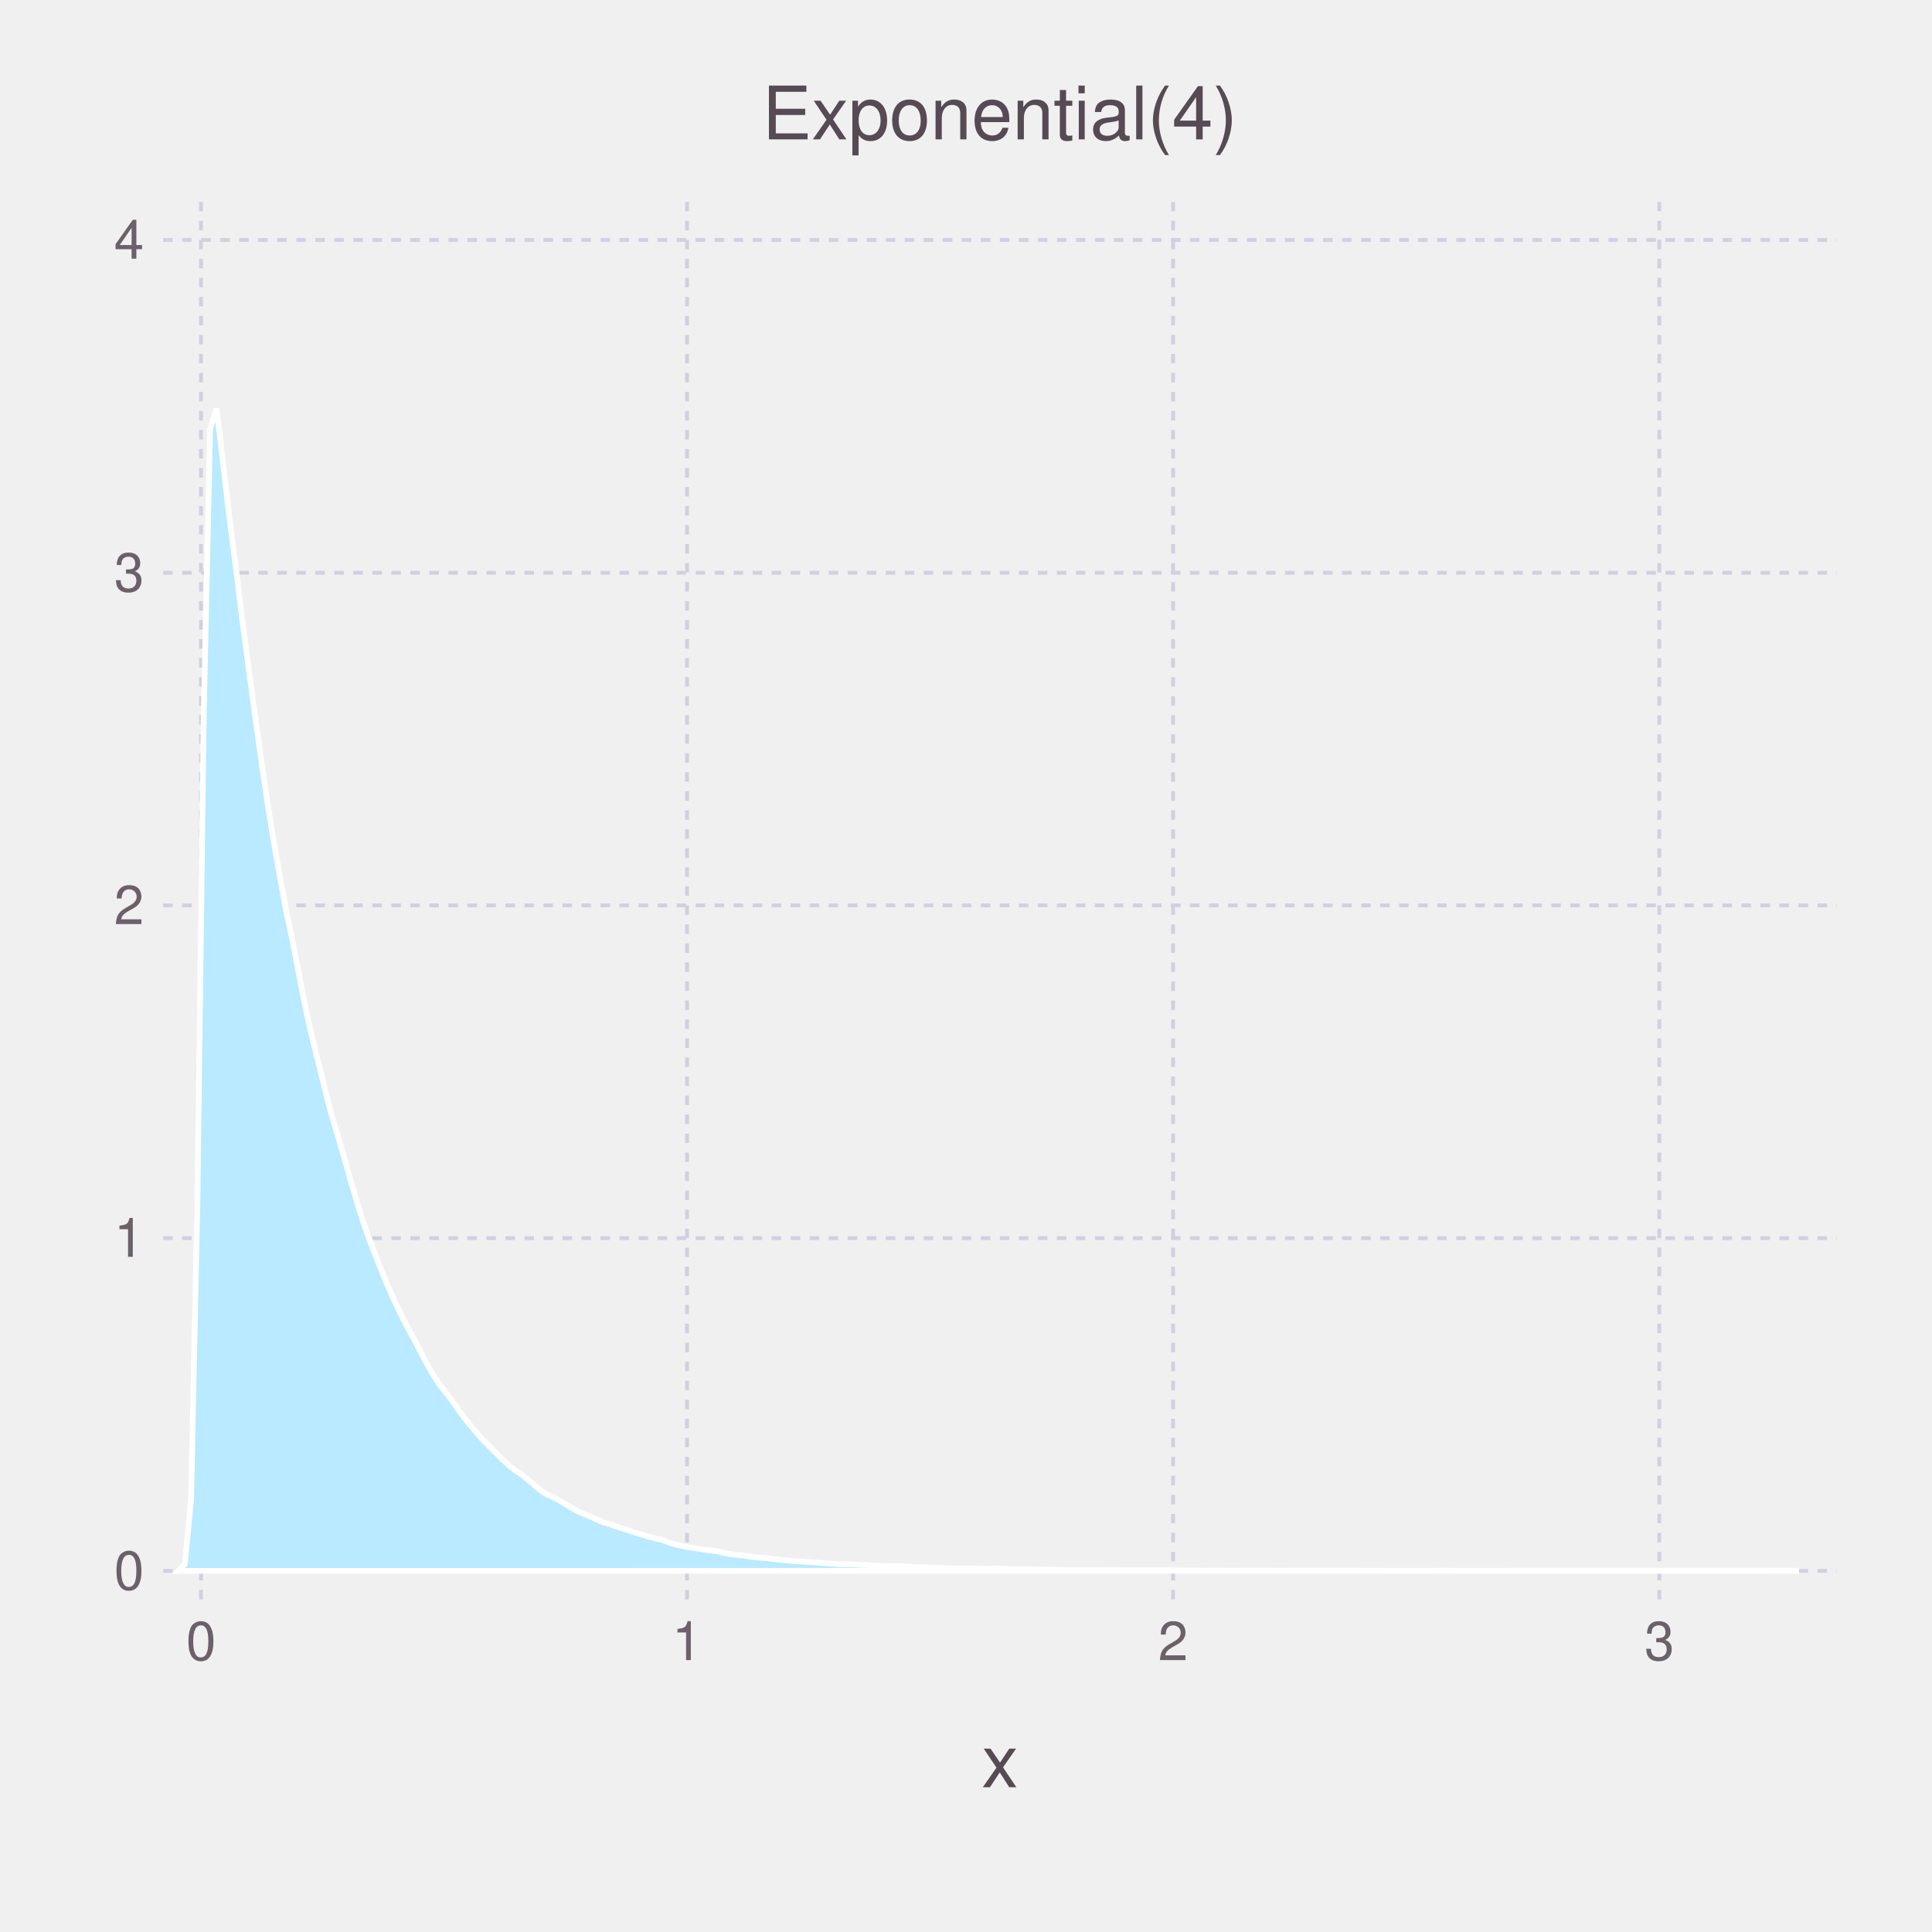
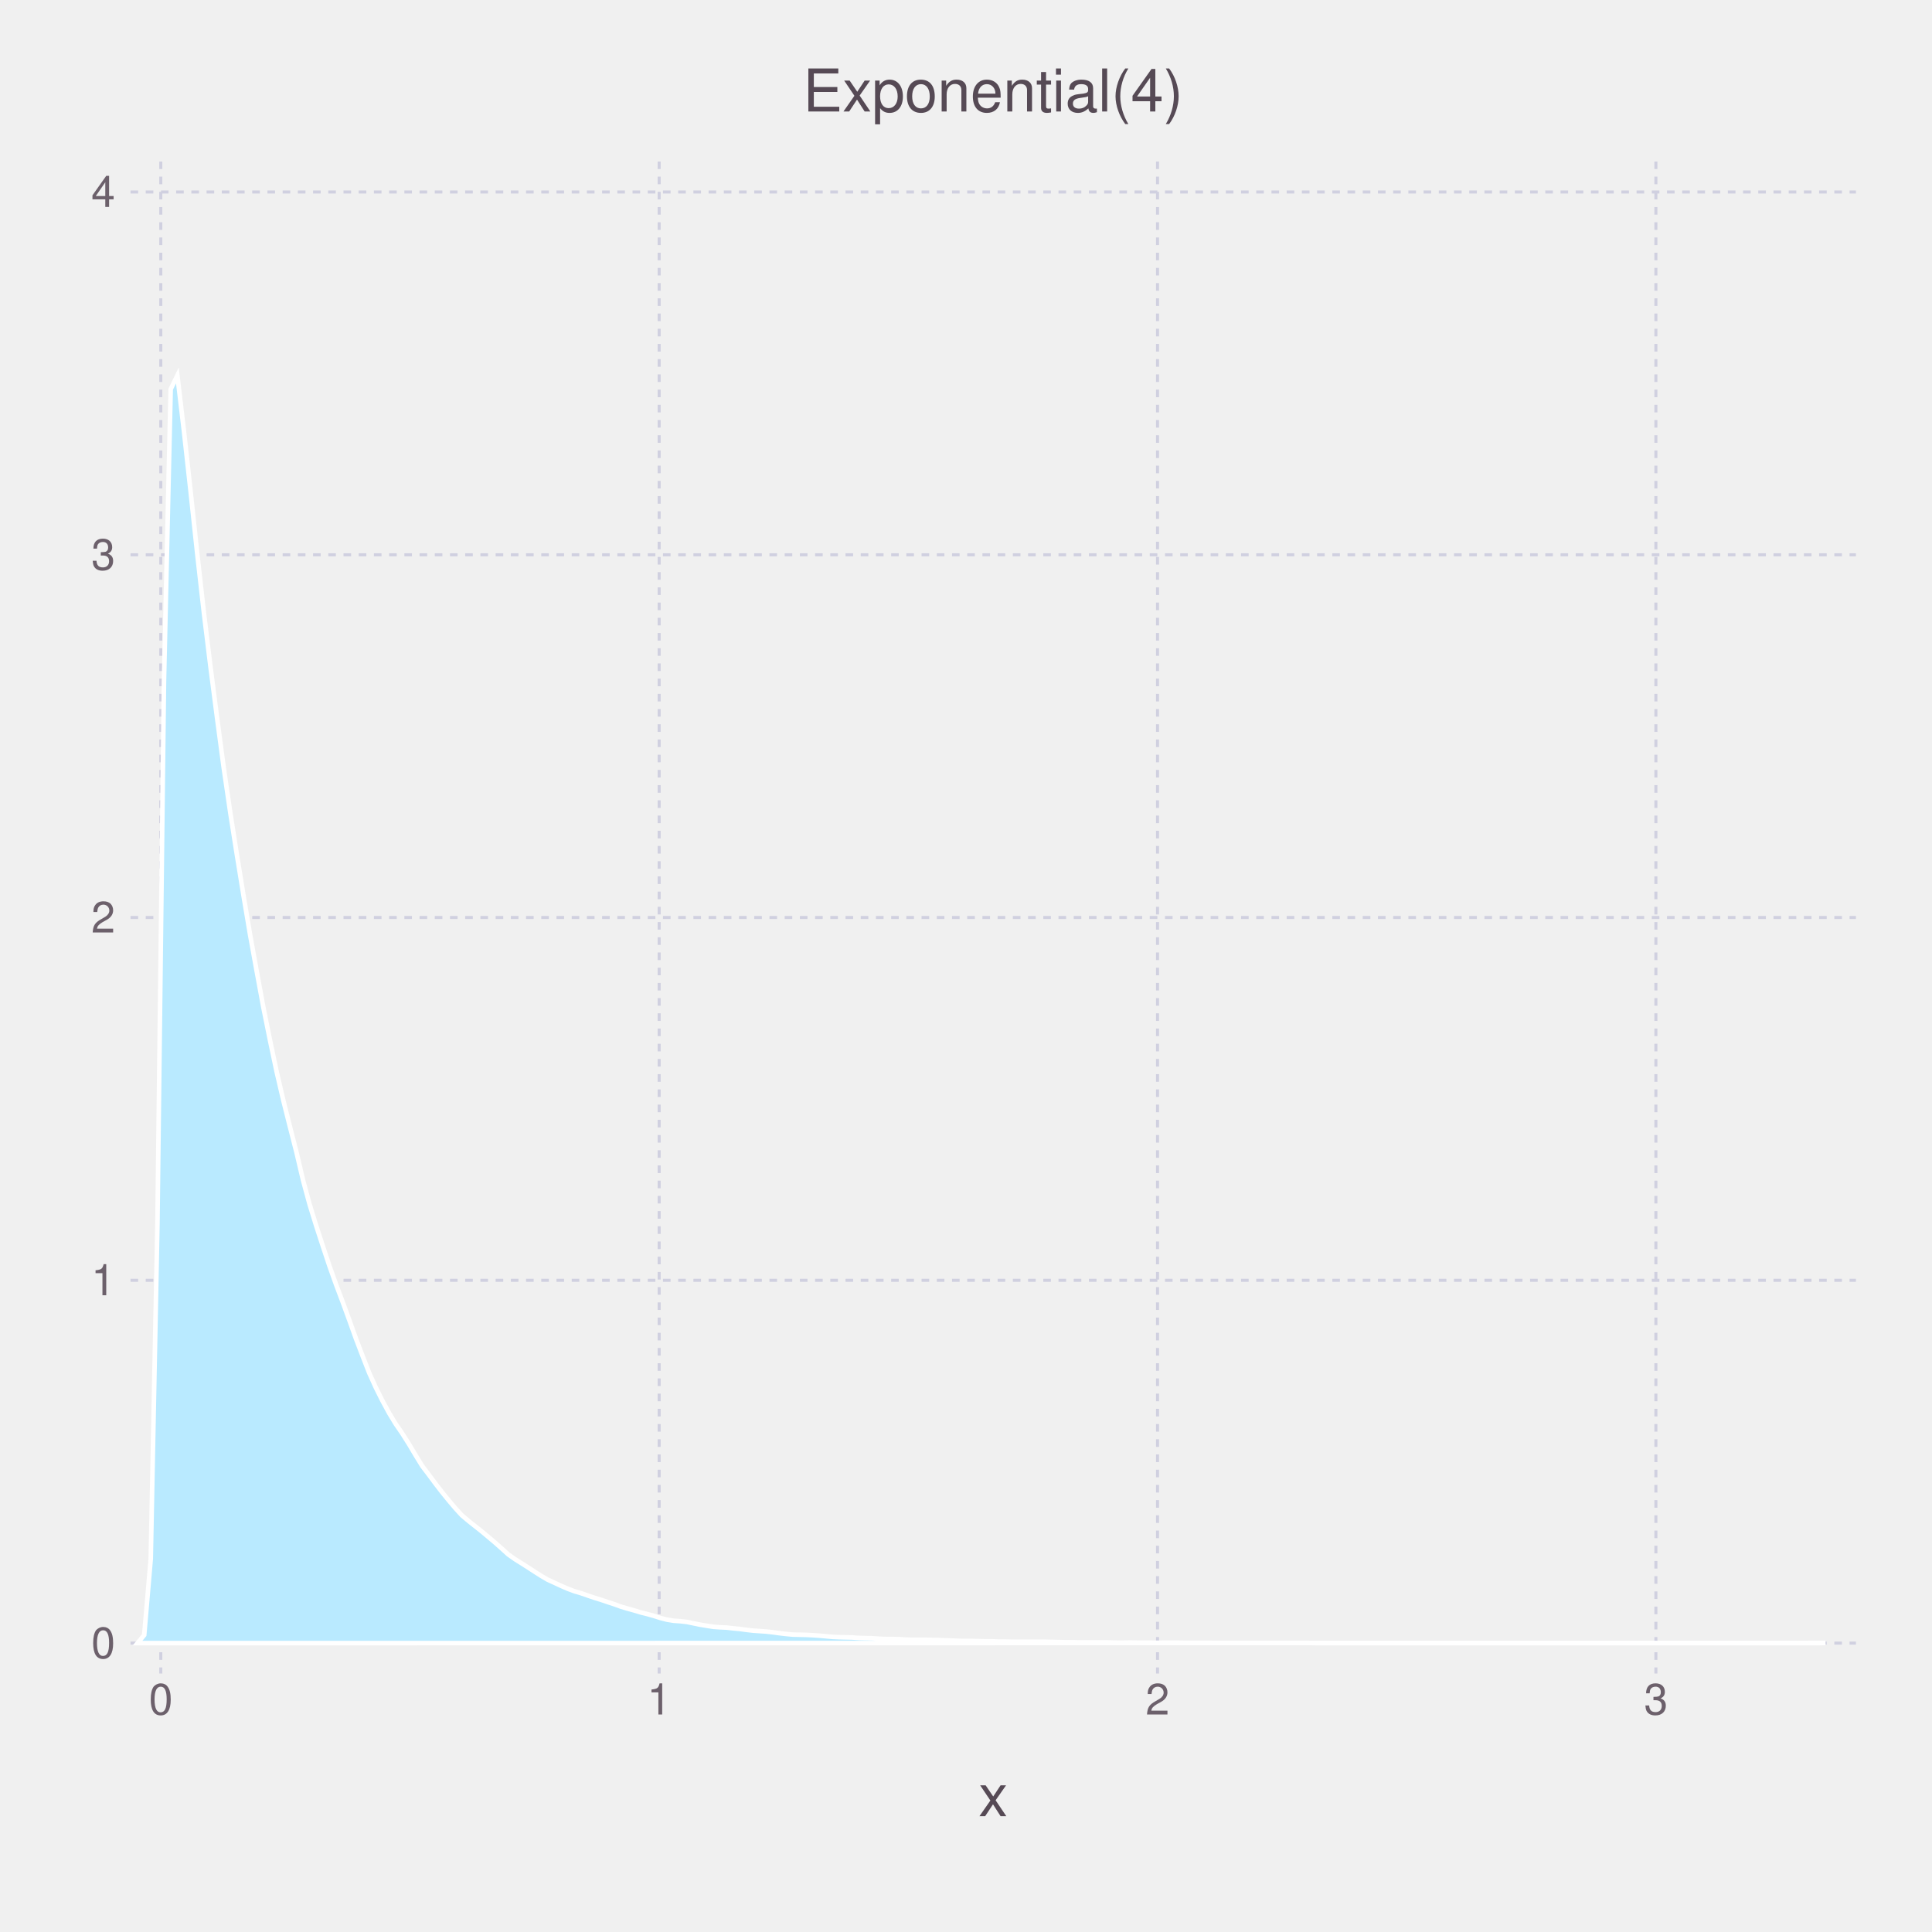
- <svg xmlns="http://www.w3.org/2000/svg" version="1.2" width="101.6mm" height="101.6mm" viewBox="0 0 101.6 101.6" stroke="none" fill="#000000" stroke-width="0.3" font-size="3.88">
+ <svg xmlns="http://www.w3.org/2000/svg" version="1.2" width="127mm" height="127mm" viewBox="0 0 127 127" stroke="none" fill="#000000" stroke-width="0.3" font-size="3.88">
  <defs>
    <marker id="arrow" markerWidth="15" markerHeight="7" refX="5" refY="3.5" orient="auto" markerUnits="strokeWidth">
      <path d="M0,0 L15,3.5 L0,7 z" stroke="context-stroke" fill="context-stroke" />
    </marker>
  </defs>
-   <g class="plotroot xscalable yscalable" id="img-f7851904-1">
-     <g font-size="3.88" font-family="'PT Sans','Helvetica Neue','Helvetica',sans-serif" fill="#564A55" stroke="#000000" stroke-opacity="0.000" id="img-f7851904-2">
-       <g transform="translate(52.59,91.66)">
+   <g class="plotroot xscalable yscalable" id="img-67f991af-1">
+     <g font-size="3.88" font-family="'PT Sans','Helvetica Neue','Helvetica',sans-serif" fill="#564A55" stroke="#000000" stroke-opacity="0.000" id="img-67f991af-2">
+       <g transform="translate(65.29,117.06)">
        <g class="primitive">
          <text text-anchor="middle" dy="0.6em">x</text>
        </g>
      </g>
    </g>
-     <g class="guide xlabels" font-size="2.82" font-family="'PT Sans Caption','Helvetica Neue','Helvetica',sans-serif" fill="#6C606B" id="img-f7851904-3">
-       <g transform="translate(10.57,85.61)">
+     <g class="guide xlabels" font-size="2.82" font-family="'PT Sans Caption','Helvetica Neue','Helvetica',sans-serif" fill="#6C606B" id="img-67f991af-3">
+       <g transform="translate(10.57,111.01)">
        <g class="primitive">
          <text text-anchor="middle" dy="0.6em">0</text>
        </g>
      </g>
-       <g transform="translate(36.13,85.61)">
+       <g transform="translate(43.33,111.01)">
        <g class="primitive">
          <text text-anchor="middle" dy="0.6em">1</text>
        </g>
      </g>
-       <g transform="translate(61.69,85.61)">
+       <g transform="translate(76.09,111.01)">
        <g class="primitive">
          <text text-anchor="middle" dy="0.6em">2</text>
        </g>
      </g>
-       <g transform="translate(87.26,85.61)">
+       <g transform="translate(108.85,111.01)">
        <g class="primitive">
          <text text-anchor="middle" dy="0.6em">3</text>
        </g>
      </g>
    </g>
-     <g clip-path="url(#img-f7851904-4)">
-       <g id="img-f7851904-5">
-         <g pointer-events="visible" stroke-width="0.3" fill="#000000" fill-opacity="0.000" stroke="#000000" stroke-opacity="0.000" class="guide background" id="img-f7851904-6">
-           <g transform="translate(52.59,47.61)" id="img-f7851904-7">
-             <path d="M-44.01,-37 L44.01,-37 44.01,37 -44.01,37  z" class="primitive" />
+     <g clip-path="url(#img-67f991af-4)">
+       <g id="img-67f991af-5">
+         <g pointer-events="visible" stroke-width="0.3" fill="#000000" fill-opacity="0.000" stroke="#000000" stroke-opacity="0.000" class="guide background" id="img-67f991af-6">
+           <g transform="translate(65.29,60.31)" id="img-67f991af-7">
+             <path d="M-56.71,-49.7 L56.71,-49.7 56.71,49.7 -56.71,49.7  z" class="primitive" />
          </g>
        </g>
-         <g class="guide ygridlines xfixed" stroke-dasharray="0.5,0.5" stroke-width="0.2" stroke="#D0D0E0" id="img-f7851904-8">
-           <g transform="translate(52.59,82.61)" id="img-f7851904-9">
-             <path fill="none" d="M-44.01,0 L44.01,0 " class="primitive" />
+         <g class="guide ygridlines xfixed" stroke-dasharray="0.5,0.5" stroke-width="0.2" stroke="#D0D0E0" id="img-67f991af-8">
+           <g transform="translate(65.29,108.01)" id="img-67f991af-9">
+             <path fill="none" d="M-56.71,0 L56.71,0 " class="primitive" />
          </g>
-           <g transform="translate(52.59,65.11)" id="img-f7851904-10">
-             <path fill="none" d="M-44.01,0 L44.01,0 " class="primitive" />
+           <g transform="translate(65.29,84.16)" id="img-67f991af-10">
+             <path fill="none" d="M-56.71,0 L56.71,0 " class="primitive" />
          </g>
-           <g transform="translate(52.59,47.61)" id="img-f7851904-11">
-             <path fill="none" d="M-44.01,0 L44.01,0 " class="primitive" />
+           <g transform="translate(65.29,60.31)" id="img-67f991af-11">
+             <path fill="none" d="M-56.71,0 L56.71,0 " class="primitive" />
          </g>
-           <g transform="translate(52.59,30.12)" id="img-f7851904-12">
-             <path fill="none" d="M-44.01,0 L44.01,0 " class="primitive" />
+           <g transform="translate(65.29,36.47)" id="img-67f991af-12">
+             <path fill="none" d="M-56.71,0 L56.71,0 " class="primitive" />
          </g>
-           <g transform="translate(52.59,12.62)" id="img-f7851904-13">
-             <path fill="none" d="M-44.01,0 L44.01,0 " class="primitive" />
+           <g transform="translate(65.29,12.62)" id="img-67f991af-13">
+             <path fill="none" d="M-56.71,0 L56.71,0 " class="primitive" />
          </g>
        </g>
-         <g class="guide xgridlines yfixed" stroke-dasharray="0.5,0.5" stroke-width="0.2" stroke="#D0D0E0" id="img-f7851904-14">
-           <g transform="translate(10.57,47.61)" id="img-f7851904-15">
-             <path fill="none" d="M0,-37 L0,37 " class="primitive" />
+         <g class="guide xgridlines yfixed" stroke-dasharray="0.5,0.5" stroke-width="0.2" stroke="#D0D0E0" id="img-67f991af-14">
+           <g transform="translate(10.57,60.31)" id="img-67f991af-15">
+             <path fill="none" d="M0,-49.7 L0,49.7 " class="primitive" />
          </g>
-           <g transform="translate(36.13,47.61)" id="img-f7851904-16">
-             <path fill="none" d="M0,-37 L0,37 " class="primitive" />
+           <g transform="translate(43.33,60.31)" id="img-67f991af-16">
+             <path fill="none" d="M0,-49.7 L0,49.7 " class="primitive" />
          </g>
-           <g transform="translate(61.69,47.61)" id="img-f7851904-17">
-             <path fill="none" d="M0,-37 L0,37 " class="primitive" />
+           <g transform="translate(76.09,60.31)" id="img-67f991af-17">
+             <path fill="none" d="M0,-49.7 L0,49.7 " class="primitive" />
          </g>
-           <g transform="translate(87.26,47.61)" id="img-f7851904-18">
-             <path fill="none" d="M0,-37 L0,37 " class="primitive" />
+           <g transform="translate(108.85,60.31)" id="img-67f991af-18">
+             <path fill="none" d="M0,-49.7 L0,49.7 " class="primitive" />
          </g>
        </g>
-         <g class="plotpanel" id="img-f7851904-19">
-           <g class="geometry" stroke-width="0.3" stroke-dasharray="none" fill-opacity="1" stroke="#FFFFFF" fill="#B9EAFF" id="img-f7851904-20">
-             <g transform="translate(51.99,77.38)" id="img-f7851904-21">
-               <path d="M-42.61,5.23 L-42.27,4.87 -41.94,1.48 -41.61,-14.04 -41.27,-40.03 -40.94,-54.83 -40.6,-55.89 -40.27,-53.12 -39.94,-50.25 -39.6,-47.63 -39.27,-44.93 -38.93,-42.35 -38.6,-39.9 -38.26,-37.47 -37.93,-35.18 -37.6,-33.15 -37.26,-31.2 -36.93,-29.42 -36.59,-27.81 -36.26,-26.11 -35.92,-24.36 -35.59,-22.88 -35.26,-21.55 -34.92,-20.17 -34.59,-18.88 -34.25,-17.73 -33.92,-16.61 -33.59,-15.43 -33.25,-14.27 -32.92,-13.2 -32.58,-12.23 -32.25,-11.37 -31.91,-10.52 -31.58,-9.72 -31.25,-8.97 -30.91,-8.26 -30.58,-7.61 -30.24,-6.99 -29.91,-6.36 -29.58,-5.73 -29.24,-5.13 -28.91,-4.61 -28.57,-4.18 -28.24,-3.75 -27.9,-3.26 -27.57,-2.81 -27.24,-2.41 -26.9,-2.01 -26.57,-1.62 -26.23,-1.29 -25.9,-0.96 -25.57,-0.63 -25.23,-0.32 -24.9,-0.06 -24.56,0.17 -24.23,0.42 -23.89,0.72 -23.56,1 -23.23,1.21 -22.89,1.36 -22.56,1.54 -22.22,1.74 -21.89,1.94 -21.55,2.12 -21.22,2.27 -20.89,2.4 -20.55,2.56 -20.22,2.69 -19.88,2.79 -19.55,2.91 -19.22,3.01 -18.88,3.12 -18.55,3.23 -18.21,3.33 -17.88,3.43 -17.54,3.52 -17.21,3.59 -16.88,3.71 -16.54,3.82 -16.21,3.9 -15.87,3.97 -15.54,4.02 -15.21,4.07 -14.87,4.13 -14.54,4.17 -14.2,4.22 -13.87,4.3 -13.53,4.36 -13.2,4.39 -12.87,4.43 -12.53,4.48 -12.2,4.52 -11.86,4.55 -11.53,4.58 -11.2,4.62 -10.86,4.66 -10.53,4.69 -10.19,4.72 -9.86,4.74 -9.52,4.76 -9.19,4.78 -8.86,4.81 -8.52,4.83 -8.19,4.85 -7.85,4.88 -7.52,4.88 -7.18,4.89 -6.85,4.9 -6.52,4.92 -6.18,4.94 -5.85,4.96 -5.51,4.98 -5.18,4.99 -4.85,4.99 -4.51,4.99 -4.18,5.01 -3.84,5.03 -3.51,5.04 -3.17,5.05 -2.84,5.06 -2.51,5.07 -2.17,5.09 -1.84,5.1 -1.5,5.1 -1.17,5.11 -0.84,5.11 -0.5,5.12 -0.17,5.12 0.17,5.11 0.5,5.11 0.84,5.13 1.17,5.14 1.5,5.14 1.84,5.14 2.17,5.15 2.51,5.16 2.84,5.16 3.17,5.16 3.51,5.17 3.84,5.18 4.18,5.18 4.51,5.18 4.85,5.18 5.18,5.18 5.51,5.18 5.85,5.18 6.18,5.19 6.52,5.19 6.85,5.19 7.18,5.2 7.52,5.2 7.85,5.2 8.19,5.19 8.52,5.2 8.86,5.2 9.19,5.2 9.52,5.2 9.86,5.2 10.19,5.21 10.53,5.21 10.86,5.21 11.2,5.21 11.53,5.22 11.86,5.22 12.2,5.22 12.53,5.21 12.87,5.21 13.2,5.22 13.53,5.22 13.87,5.22 14.2,5.22 14.54,5.22 14.87,5.22 15.21,5.21 15.54,5.21 15.87,5.22 16.21,5.22 16.54,5.22 16.88,5.22 17.21,5.22 17.54,5.22 17.88,5.22 18.21,5.22 18.55,5.22 18.88,5.22 19.22,5.22 19.55,5.22 19.88,5.23 20.22,5.22 20.55,5.22 20.89,5.23 21.22,5.23 21.55,5.23 21.89,5.23 22.22,5.23 22.56,5.23 22.89,5.23 23.23,5.23 23.56,5.22 23.89,5.22 24.23,5.22 24.56,5.23 24.9,5.23 25.23,5.23 25.57,5.23 25.9,5.23 26.23,5.23 26.57,5.23 26.9,5.23 27.24,5.23 27.57,5.23 27.9,5.23 28.24,5.23 28.57,5.23 28.91,5.23 29.24,5.23 29.58,5.23 29.91,5.23 30.24,5.23 30.58,5.23 30.91,5.23 31.25,5.23 31.58,5.23 31.91,5.23 32.25,5.23 32.58,5.23 32.92,5.23 33.25,5.23 33.59,5.23 33.92,5.23 34.25,5.23 34.59,5.23 34.92,5.23 35.26,5.23 35.59,5.23 35.92,5.23 36.26,5.23 36.59,5.23 36.93,5.23 37.26,5.23 37.6,5.23 37.93,5.23 38.26,5.23 38.6,5.23 38.93,5.23 39.27,5.23 39.6,5.23 39.94,5.23 40.27,5.23 40.6,5.23 40.94,5.23 41.27,5.22 41.61,5.23 41.94,5.22 42.27,5.23 42.61,5.22  z" class="primitive" />
+         <g class="plotpanel" id="img-67f991af-19">
+           <g class="geometry" stroke-width="0.3" stroke-dasharray="none" fill-opacity="1" stroke="#FFFFFF" fill="#B9EAFF" id="img-67f991af-20">
+             <g transform="translate(64.52,101)" id="img-67f991af-21">
+               <path d="M-55.48,7.01 L-55.04,6.48 -54.61,1.46 -54.17,-20.59 -53.74,-56.25 -53.3,-75.42 -52.86,-76.32 -52.43,-72.67 -51.99,-68.68 -51.56,-64.65 -51.12,-60.74 -50.69,-57.21 -50.25,-53.8 -49.82,-50.57 -49.38,-47.56 -48.95,-44.82 -48.51,-42.11 -48.08,-39.55 -47.64,-37.12 -47.21,-34.79 -46.77,-32.61 -46.34,-30.57 -45.9,-28.68 -45.47,-26.97 -45.03,-25.25 -44.6,-23.42 -44.16,-21.8 -43.73,-20.41 -43.29,-19.06 -42.86,-17.77 -42.42,-16.54 -41.99,-15.4 -41.55,-14.2 -41.12,-13 -40.68,-11.85 -40.25,-10.75 -39.81,-9.78 -39.38,-8.92 -38.94,-8.11 -38.51,-7.4 -38.07,-6.76 -37.64,-6.08 -37.2,-5.34 -36.77,-4.64 -36.33,-4.06 -35.9,-3.48 -35.46,-2.91 -35.03,-2.38 -34.59,-1.86 -34.16,-1.39 -33.72,-1.02 -33.29,-0.68 -32.85,-0.33 -32.42,0.03 -31.98,0.4 -31.54,0.79 -31.11,1.18 -30.67,1.49 -30.24,1.76 -29.8,2.04 -29.37,2.32 -28.93,2.6 -28.5,2.85 -28.06,3.05 -27.63,3.25 -27.19,3.44 -26.76,3.6 -26.32,3.73 -25.89,3.88 -25.45,4.03 -25.02,4.16 -24.58,4.31 -24.15,4.45 -23.71,4.61 -23.28,4.74 -22.84,4.86 -22.41,4.99 -21.97,5.1 -21.54,5.22 -21.1,5.36 -20.67,5.47 -20.23,5.54 -19.8,5.57 -19.36,5.62 -18.93,5.71 -18.49,5.8 -18.06,5.87 -17.62,5.94 -17.19,5.97 -16.75,5.99 -16.32,6.04 -15.88,6.08 -15.45,6.14 -15.01,6.19 -14.58,6.22 -14.14,6.25 -13.71,6.3 -13.27,6.36 -12.84,6.41 -12.4,6.45 -11.97,6.46 -11.53,6.47 -11.1,6.49 -10.66,6.52 -10.22,6.56 -9.79,6.6 -9.35,6.62 -8.92,6.63 -8.48,6.64 -8.05,6.67 -7.61,6.68 -7.18,6.69 -6.74,6.72 -6.31,6.74 -5.87,6.74 -5.44,6.75 -5,6.78 -4.57,6.79 -4.13,6.79 -3.7,6.79 -3.26,6.8 -2.83,6.81 -2.39,6.83 -1.96,6.84 -1.52,6.86 -1.09,6.87 -0.65,6.87 -0.22,6.88 0.22,6.89 0.65,6.89 1.09,6.91 1.52,6.91 1.96,6.92 2.39,6.92 2.83,6.92 3.26,6.92 3.7,6.92 4.13,6.92 4.57,6.93 5,6.94 5.44,6.95 5.87,6.95 6.31,6.96 6.74,6.96 7.18,6.96 7.61,6.96 8.05,6.96 8.48,6.97 8.92,6.98 9.35,6.98 9.79,6.97 10.22,6.98 10.66,6.98 11.1,6.98 11.53,6.99 11.97,6.98 12.4,6.98 12.84,6.98 13.27,6.99 13.71,6.99 14.14,6.99 14.58,6.99 15.01,6.99 15.45,7 15.88,7 16.32,7 16.75,7 17.19,7 17.62,7 18.06,7 18.49,7 18.93,7 19.36,7 19.8,7 20.23,7 20.67,7 21.1,7 21.54,7 21.97,7.01 22.41,7.01 22.84,7.01 23.28,7.01 23.71,7.01 24.15,7.01 24.58,7.01 25.02,7.01 25.45,7.01 25.89,7.01 26.32,7.01 26.76,7.01 27.19,7.01 27.63,7.01 28.06,7.01 28.5,7.01 28.93,7.01 29.37,7.01 29.8,7.01 30.24,7.01 30.67,7.01 31.11,7.01 31.54,7.01 31.98,7.01 32.42,7.01 32.85,7.01 33.29,7.01 33.72,7.01 34.16,7.01 34.59,7.01 35.03,7.01 35.46,7.01 35.9,7.01 36.33,7.01 36.77,7.01 37.2,7.01 37.64,7.01 38.07,7.01 38.51,7.01 38.94,7.01 39.38,7.01 39.81,7.01 40.25,7.01 40.68,7.01 41.12,7.01 41.55,7.01 41.99,7.01 42.42,7.01 42.86,7.01 43.29,7.01 43.73,7.01 44.16,7.01 44.6,7.01 45.03,7.01 45.47,7.01 45.9,7.01 46.34,7.01 46.77,7.01 47.21,7.01 47.64,7.01 48.08,7.01 48.51,7.01 48.95,7.01 49.38,7.01 49.82,7.01 50.25,7.01 50.69,7.01 51.12,7.01 51.56,7.01 51.99,7.01 52.43,7.01 52.86,7.01 53.3,7.01 53.74,7.01 54.17,7.01 54.61,7.01 55.04,7.01 55.48,7  z" class="primitive" />
            </g>
          </g>
        </g>
      </g>
    </g>
-     <g class="guide ylabels" font-size="2.82" font-family="'PT Sans Caption','Helvetica Neue','Helvetica',sans-serif" fill="#6C606B" id="img-f7851904-22">
-       <g transform="translate(7.57,82.61)" id="img-f7851904-23">
+     <g class="guide ylabels" font-size="2.82" font-family="'PT Sans Caption','Helvetica Neue','Helvetica',sans-serif" fill="#6C606B" id="img-67f991af-22">
+       <g transform="translate(7.57,108.01)" id="img-67f991af-23">
        <g class="primitive">
          <text text-anchor="end" dy="0.35em">0</text>
        </g>
      </g>
-       <g transform="translate(7.57,65.11)" id="img-f7851904-24">
+       <g transform="translate(7.57,84.16)" id="img-67f991af-24">
        <g class="primitive">
          <text text-anchor="end" dy="0.35em">1</text>
        </g>
      </g>
-       <g transform="translate(7.57,47.61)" id="img-f7851904-25">
+       <g transform="translate(7.57,60.31)" id="img-67f991af-25">
        <g class="primitive">
          <text text-anchor="end" dy="0.35em">2</text>
        </g>
      </g>
-       <g transform="translate(7.57,30.12)" id="img-f7851904-26">
+       <g transform="translate(7.57,36.47)" id="img-67f991af-26">
        <g class="primitive">
          <text text-anchor="end" dy="0.35em">3</text>
        </g>
      </g>
-       <g transform="translate(7.57,12.62)" id="img-f7851904-27">
+       <g transform="translate(7.57,12.62)" id="img-67f991af-27">
        <g class="primitive">
          <text text-anchor="end" dy="0.35em">4</text>
        </g>
      </g>
    </g>
-     <g font-size="3.88" font-family="'PT Sans','Helvetica Neue','Helvetica',sans-serif" fill="#564A55" stroke="#000000" stroke-opacity="0.000" id="img-f7851904-28">
-       <g transform="translate(52.59,5)" id="img-f7851904-29">
+     <g font-size="3.88" font-family="'PT Sans','Helvetica Neue','Helvetica',sans-serif" fill="#564A55" stroke="#000000" stroke-opacity="0.000" id="img-67f991af-28">
+       <g transform="translate(65.29,5)" id="img-67f991af-29">
        <g class="primitive">
          <text text-anchor="middle" dy="0.6em">Exponential(4)</text>
        </g>
      </g>
    </g>
  </g>
  <defs>
-     <clipPath id="img-f7851904-4">
-       <path d="M8.57,10.62 L96.6,10.62 96.6,84.61 8.57,84.61 " />
+     <clipPath id="img-67f991af-4">
+       <path d="M8.57,10.62 L122,10.62 122,110.01 8.57,110.01 " />
    </clipPath>
  </defs>
</svg>
